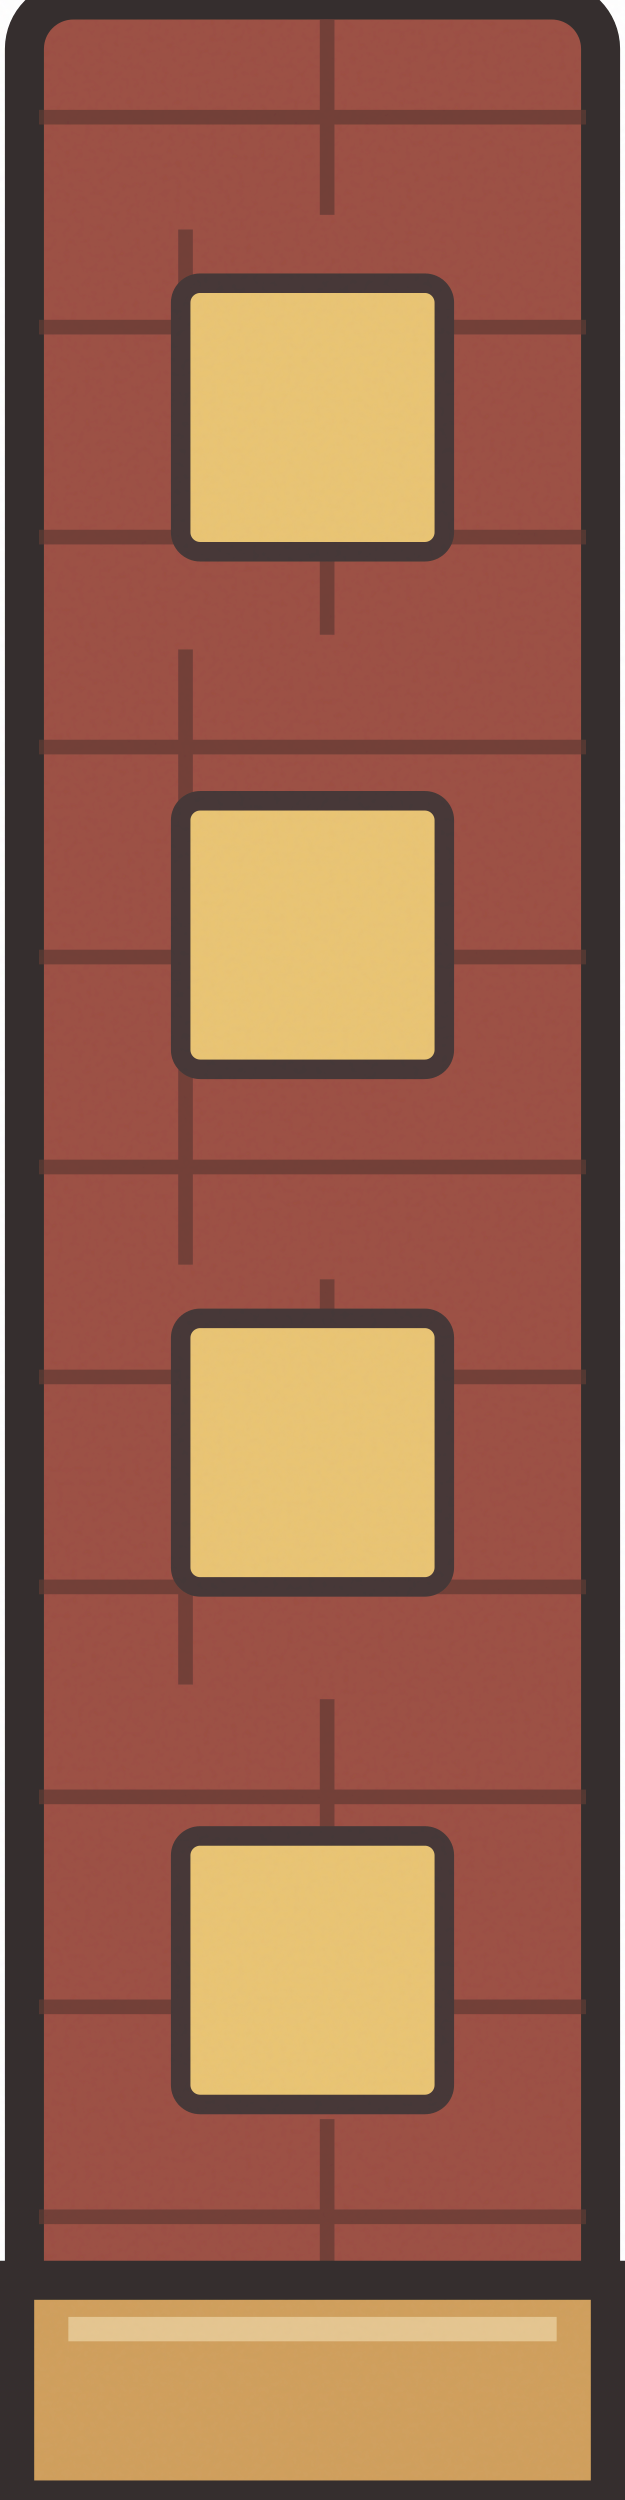
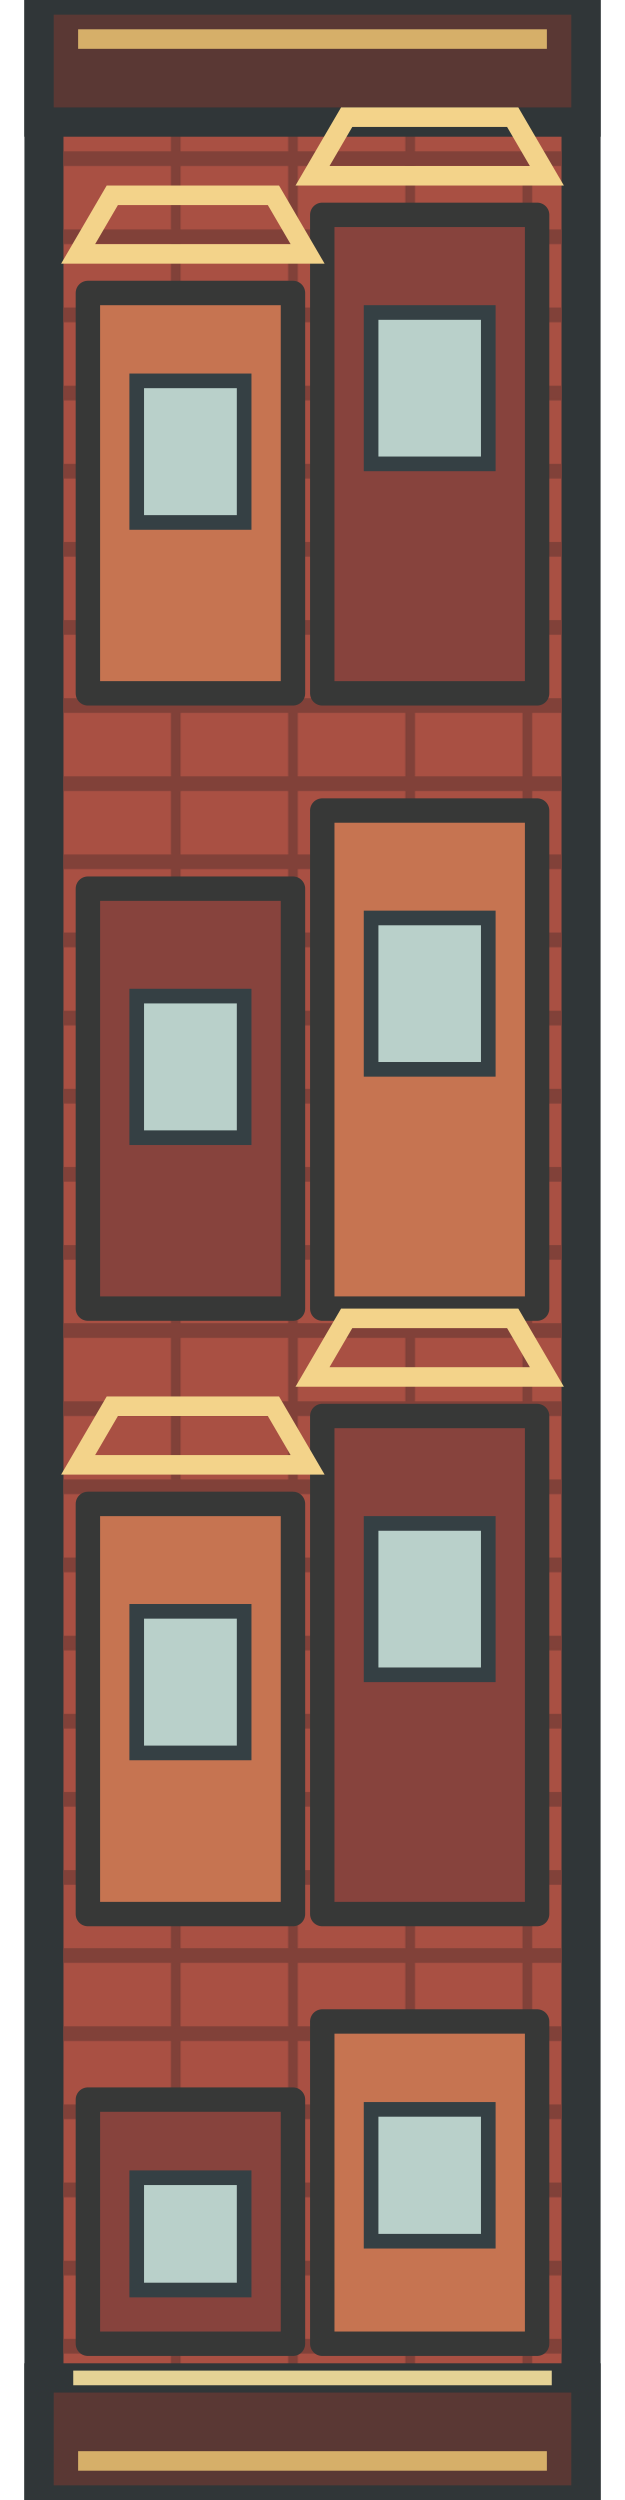
<svg xmlns="http://www.w3.org/2000/svg" width="128" height="512" viewBox="0 0 128 512">
  <defs>
-     <filter id="paper" x="-10%" y="-10%" width="120%" height="120%">
-       <feTurbulence baseFrequency=".7" numOctaves="2" seed="7" type="fractalNoise" result="n" />
-       <feColorMatrix in="n" values="1 0 0 0 0 0 1 0 0 0 0 0 1 0 0 0 0 0 .045 0" />
-       <feBlend in="SourceGraphic" mode="multiply" />
-     </filter>
+     <pattern id="brick" width="24" height="16" patternUnits="userSpaceOnUse">
+       <path d="M0 1h24M12 1v15M0 16h24" fill="none" stroke="#743c36" stroke-width="2" opacity=".75" />
+     </pattern>
  </defs>
-   <g filter="url(#paper)">
-     <rect x="5" y="0" width="118" height="512" rx="10" fill="#9d5145" stroke="#342f2d" stroke-width="8" />
-     <g stroke="#633a35" stroke-width="3" opacity=".72">
-       <path d="M8 24h112M67 4v40" />
-       <path d="M8 67h112M38 47v40" />
-       <path d="M8 110h112M67 90v40" />
-       <path d="M8 153h112M38 133v40" />
-       <path d="M8 196h112M67 176v40" />
-       <path d="M8 239h112M38 219v40" />
-       <path d="M8 282h112M67 262v40" />
-       <path d="M8 325h112M38 305v40" />
-       <path d="M8 368h112M67 348v40" />
-       <path d="M8 411h112M38 391v40" />
-       <path d="M8 454h112M67 434v40" />
-     </g>
-     <g fill="#e9c474" stroke="#463937" stroke-width="4">
-       <rect x="37" y="58" width="54" height="55" rx="4" />
-       <rect x="37" y="164" width="54" height="55" rx="4" />
-       <rect x="37" y="270" width="54" height="55" rx="4" />
-       <rect x="37" y="376" width="54" height="55" rx="4" />
-     </g>
-     <path d="M3 467h122v45H3Z" fill="#d0a05e" stroke="#342f2d" stroke-width="8" />
-     <path d="M14 477h100" stroke="#fff4cf" stroke-width="5" opacity=".45" />
+   <path d="M9 0h110v512H9z" fill="#a95043" stroke="#303638" stroke-width="8" stroke-linejoin="round" />
+   <path d="M13 8h102v496H13z" fill="url(#brick)" />
+   <path d="M8 0h112v25H8zm0 487h112v25H8z" fill="#5a3834" stroke="#303638" stroke-width="6" />
+   <path d="M16 8h96M16 504h96" stroke="#f5cd77" stroke-width="4" opacity=".8" />
+   <g stroke="#373837" stroke-width="5" stroke-linejoin="round">
+     <path d="M18 60h42v82H18z" fill="#c67451" />
+     <path d="M66 44h44v98H66z" fill="#87433d" />
+     <path d="M18 182h42v86H18z" fill="#87433d" />
+     <path d="M66 166h44v102H66z" fill="#c67451" />
+     <path d="M18 308h42v84H18z" fill="#c67451" />
+     <path d="M66 290h44v102H66z" fill="#87433d" />
+     <path d="M18 430h42v50H18z" fill="#87433d" />
+     <path d="M66 414h44v66H66z" fill="#c67451" />
  </g>
+   <g fill="#b9d0ca" stroke="#354044" stroke-width="3">
+     <path d="M28 78h22v29H28zM76 64h24v31H76zM28 204h22v29H28zM76 188h24v31H76zM28 330h22v29H28zM76 312h24v31H76zM28 446h22v23H28zM76 432h24v27H76z" />
+   </g>
+   <g fill="none" stroke="#f3d38a" stroke-width="4">
+     <path d="M16 52h47l-7-12H23zM64 36h48l-7-12H71zM16 300h47l-7-12H23zM64 282h48l-7-12H71z" />
+   </g>
+   <path d="M15 487h98" stroke="#f8e3a0" stroke-width="3" opacity=".9" />
</svg>
